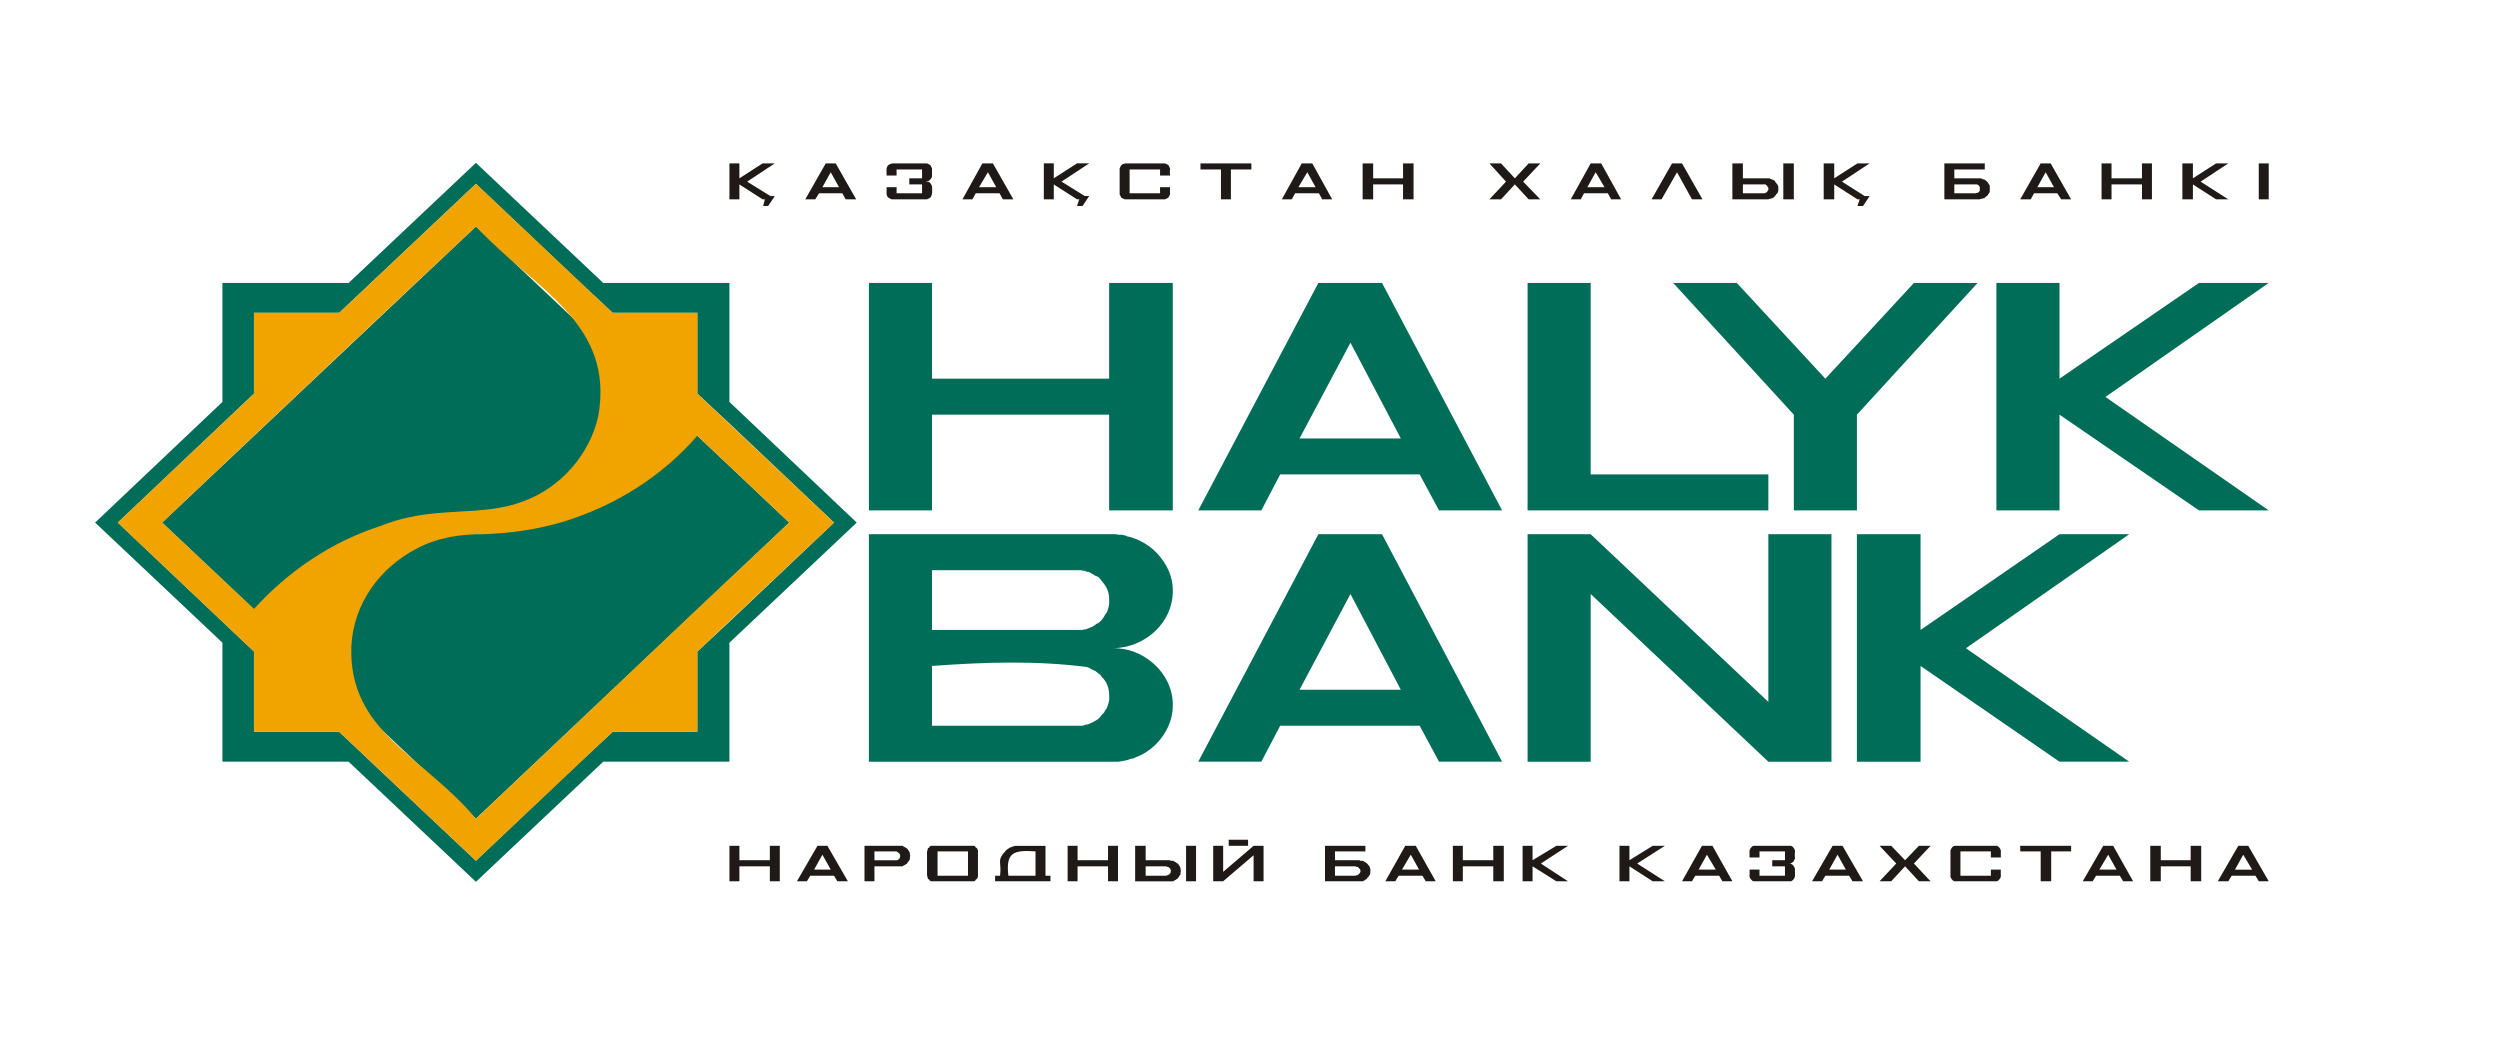
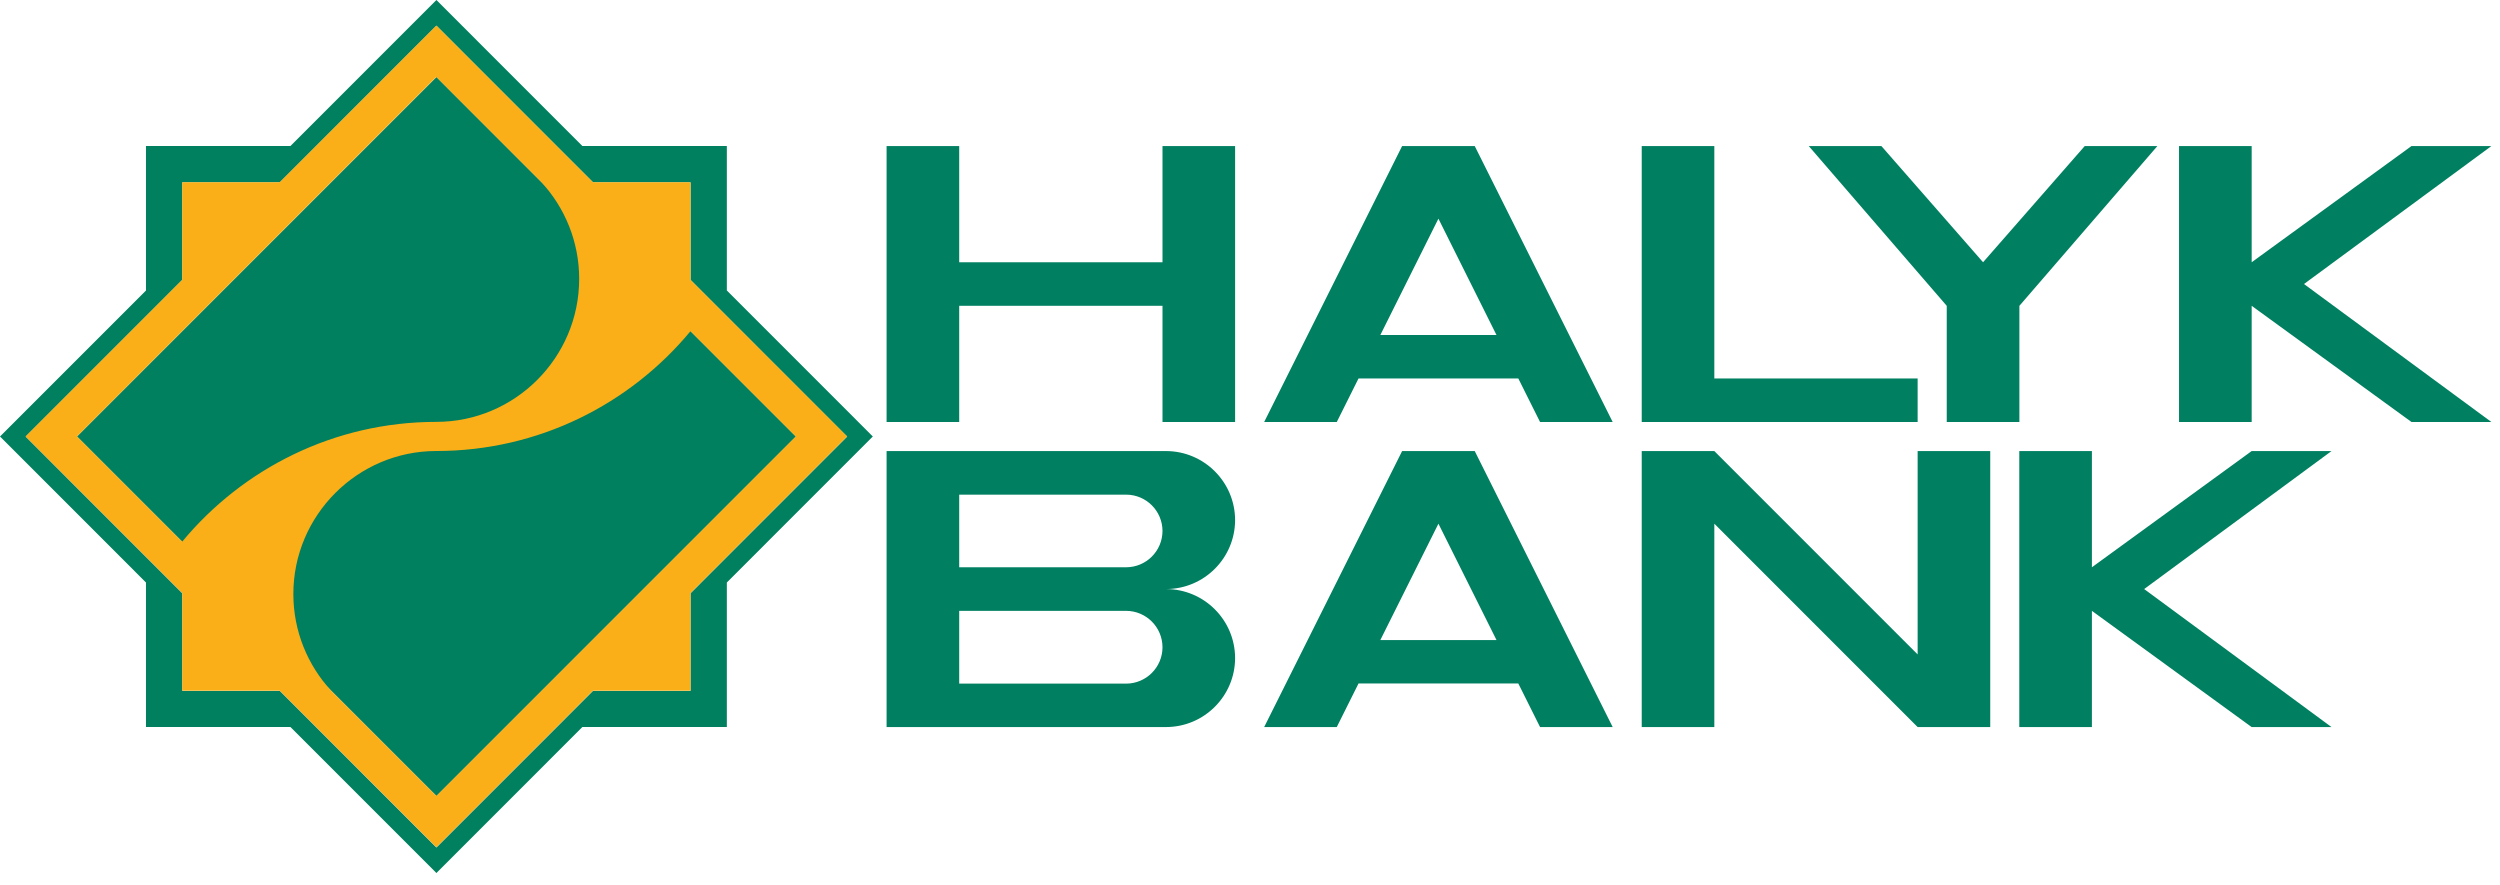
- <svg xmlns="http://www.w3.org/2000/svg" width="271" height="113" viewBox="0 0 271 113">
-   <g fill-rule="evenodd" clip-rule="evenodd">
-     <path fill="#006D58" d="M36.77 33.91h-9.24v8.76l-14.76 13.977 14.76 13.98v8.7h9.24l3.42 3.24 11.4 10.74 11.34-10.737 3.48-3.24h9.18v-8.7l3.48-3.24 11.34-10.74-11.34-10.74-3.48-3.24v-8.76h-9.18l-3.48-3.24-11.34-10.74-14.82 13.98m-12.66-3.24h13.68l13.8-13.02 13.8 13.02h13.68v12.9l13.8 13.078-13.8 13.02v12.9h-13.68l-13.8 13.02-13.8-13.02h-13.68v-12.9l-13.8-13.02 13.8-13.08v-12.9zm-6.54 25.978l34.02-32.1 33.96 32.1-33.96 32.1-34.02-32.1z" />
-     <path fill="#F1A400" d="M75.59 47.23c-3.792 4.4-8.92 7.598-14.46 9.3-3.005.894-5.518 1.232-8.64 1.38-2.502-.035-5.097.354-7.32 1.56-4.01 2.072-6.857 5.985-7.08 10.56-.356 9.328 7.816 11.906 13.5 18.72l9.96-9.42 14.04-13.32 9.96-9.36-9.96-9.42m-48.06 18.78c3.71-4.103 8.462-7.313 13.74-9 5.798-2.345 10.724-.832 15.54-2.7 3.983-1.48 7.1-5.03 8.04-9.18 1.808-10.192-6.907-13.75-13.26-20.58l-9.96 9.36-14.1 13.318-9.96 9.42 9.96 9.36zm-14.76-9.362l14.76-13.98v-8.76h9.24l14.82-13.98 14.82 13.98h9.18v8.76l14.82 13.98-14.82 13.98v8.7h-9.18l-14.82 13.98-14.82-13.98h-9.24v-8.7l-14.76-13.978z" />
-     <path fill="#006D58" d="M151.85 74.77l-5.46-10.38-5.52 10.38h10.98m-50.82-2.582v6.48h16.32l.36-.12h.12c.367-.103.685-.3 1.02-.48l.18-.12.24-.24.18-.24.24-.24.12-.238c.26-.267.31-.688.42-1.02.048-1.014-.03-1.808-.78-2.58l-.18-.24-.24-.18-.3-.24-.3-.12-.3-.18-.12-.06-.18-.062c-5.49-.72-11.135-.535-16.8-.12zm0-10.38v6.48h16.32l.18-.06h.18l.12-.06c.36-.13.745-.262 1.02-.54.425-.13.768-.637.96-1.02.27-.286.33-.717.42-1.08.046-1.08-.043-1.665-.78-2.52l-.18-.24-.24-.24-.3-.12-.6-.36-.12-.06h-.18l-.12-.06-.18-.06h-.18l-.18-.062h-16.14zm64.56-3.9h6.84l19.26 18.18v-18.178h6.84v24.66h-6.84l-19.26-18.18v18.18h-6.84v-24.66zm47.52 12.36l17.698-12.358h-7.56l-15.06 10.38v-10.38h-6.9v24.66h6.9v-10.382l15.06 10.38h7.56l-17.7-12.3zm3.3-39.6h6.84v10.38l15.12-10.38h7.56l-17.7 12.36 17.7 12.3h-7.56l-15.12-10.38v10.38h-6.84v-24.658zm-15.12 14.28v10.38h-6.84v-10.378l-13.08-14.28h6.9l9.6 10.38 9.6-10.38h6.9l-13.08 14.28zm-35.7-14.28h6.84v20.76h19.26v3.9h-26.1v-24.658zm-19.2 6.48l5.46 10.38h-10.98l5.52-10.38zm9.6 18.18h6.84l-13.02-24.66h-6.9l-13.02 24.66h6.84l2.04-3.9h15.12l2.1 3.9zm-61.8-24.66h6.84v10.38h19.2v-10.378h6.9v24.66h-6.9v-10.38h-19.2v10.38h-6.84v-24.66zm0 27.24h26.76l.3.06h.36l.3.062.3.12.3.06.36.12c.764.257 1.473.682 2.1 1.2 1.264 1.16 2.064 2.53 2.16 4.26.15 3.658-2.99 6.452-6.54 6.48 3.345-.125 6.564 2.71 6.54 6.12.028 1.67-.737 3.233-1.92 4.38-.62.572-1.302 1.04-2.1 1.32l-.24.12-.36.06-.3.12-.3.06-.3.06-.36.06h-27.06v-24.66zm42.54 24.66h-6.84l13.02-24.66h6.9l13.02 24.66h-6.84l-2.1-3.9h-15.12l-2.04 3.9z" />
-     <path fill="#1F1A17" d="M130.13 17.71h5.52v.66h-2.22v3.24h-1.08v-3.24h-2.22v-.66m-40.98 2.58l.9-1.62.9 1.62h-1.8zm1.44-2.58h-1.08l-2.22 3.9h1.08l.42-.66h2.52l.36.66h1.14l-2.22-3.9zm6.18 0c-.816.132-.67.642-.66 1.32h1.08v-.66h2.76v.96h-1.38v.66h1.38v.96h-2.76v-.66h-1.08c.04.398-.163.99.3 1.2l.24.12h3.84l.12-.06.12-.06c.43-.193.3-1.002.3-1.32-.148-.312-.275-.534-.66-.48l.12-.06h.12l.12-.06.18-.18.12-.24v-.9l-.18-.36-.12-.06-.12-.06-.12-.06h-3.72zm9.36 2.58l.96-1.62.9 1.62h-1.86zm1.5-2.58h-1.14l-2.16 3.9h1.08l.36-.66h2.58l.36.66h1.14l-2.22-3.9zm14.4 0h4.26l.36.18c.338.667.098.122.18 1.14h-1.08v-.66h-3.3v2.58h3.3v-.66h1.08v.78l-.18.36-.12.06-.24.12h-4.38l-.36-.18-.18-.36v-2.82c.147-.353.245-.49.66-.54zm18.72 2.58l.96-1.62.9 1.62h-1.86zm1.5-2.58h-1.14l-2.16 3.9h1.08l.36-.66h2.58l.36.66h1.08l-2.16-3.9zm5.46 0h1.14v1.62h3.24v-1.62h1.14v3.9h-1.14v-1.62h-3.24v1.62h-1.14v-3.9zm-68.64 0h1.08v1.62l2.52-1.62h1.32l-3 1.98 2.52 1.56h.48l-.72 1.08h-.54l.18-.72h-.24l-2.52-1.62v1.62h-1.08v-3.9zm132.78 2.28v.96h2.34l.12-.06h.12l.12-.12.06-.12v-.36l-.06-.12-.12-.12-.12-.06h-2.46zm-1.08-2.28h4.38v.66h-3.3v.96h2.88l.24.12h.12l.06.06.12.06.24.24.12.24.06.06v.72l-.06.06-.06.12-.06.06-.06.12-.06.06-.12.06-.122.12-.06.06h-.12l-.12.06h-.12l-.12.06h-3.84v-3.9zm10.08 2.58l.9-1.62.9 1.62h-1.8zm1.44-2.58h-1.08l-2.22 3.9h1.14l.36-.66h2.52l.42.66h1.08l-2.22-3.9zm5.52 0h1.08v1.62h3.3v-1.62h1.08v3.9h-1.08v-1.62h-3.3v1.62h-1.08v-3.9zm8.76 0h1.14v1.62l2.52-1.62h1.32l-3 1.98 3 1.92h-1.32l-2.52-1.62v1.62h-1.14v-3.9zm8.28 3.9v-3.9h1.08v3.9h-1.08zm-80.64-1.62l-1.5 1.62h-1.26l1.8-1.92-1.8-1.98h1.26l1.5 1.62 1.5-1.62h1.26l-1.86 1.98 1.86 1.92h-1.26l-1.5-1.62zm7.86.3l.9-1.62.96 1.62h-1.86zm1.5-2.58h-1.14l-2.16 3.9h1.08l.36-.66h2.58l.36.66h1.08l-2.16-3.9zm15.36 2.28v.96h2.34l.12-.06h.06l.12-.12.062-.12.06-.06v-.24l-.06-.06-.06-.12-.12-.12-.06-.06h-2.462zm4.38 1.62v-3.9h1.14v3.9h-1.14zm-5.52-3.9h1.14v1.62h2.88l.24.12h.06l.24.12c.176.338.476.453.42.9v.24l-.06.12v.06l-.18.18-.06.12-.24.24-.12.06h-.06l-.12.06h-.12l-.12.06h-3.9v-3.9zm-5.46 0h-1.08l-2.22 3.9h1.08l1.68-2.94 1.62 2.94h1.14l-2.22-3.9zm15.36 0h1.14v1.62l2.52-1.62h1.32l-3 1.98 2.46 1.56h.54l-.72 1.08h-.6l.24-.72h-.24l-2.52-1.62v1.62h-1.14v-3.9zm44.58 76.56l.9-1.62.96 1.62h-1.86zm-23.28-2.582h5.52v.6h-2.16v3.24h-1.14v-3.24h-2.22v-.6zm-34.86 2.58l.9-1.62.96 1.62h-1.86zm1.5-2.58h-1.14l-2.16 3.84h1.08l.36-.6h2.58l.36.6h1.08l-2.16-3.84zm4.68 0h-.24l-.12.06-.18.18-.12.24v.78h1.08v-.66h2.76v.96h-1.38v.66h1.38v1.02h-2.76v-.66h-1.08c.06.658-.165.782.3 1.2l.12.062h4.08l.12-.06c.464-.395.264-.668.3-1.32-.103-.293-.317-.57-.66-.54h.12l.182-.06.06-.06.12-.062c.338-.668.098-.123.18-1.14v-.12l-.12-.24-.06-.06-.12-.12-.12-.06h-3.84zm7.98 2.58l.9-1.62.9 1.62h-1.8zm1.44-2.58h-1.08l-2.22 3.84h1.08l.36-.6h2.58l.36.6h1.14l-2.22-3.84zm6.78 2.22l-1.5 1.62h-1.26l1.8-1.92-1.8-1.92h1.26l1.5 1.56 1.5-1.56h1.26l-1.8 1.92 1.8 1.92h-1.26l-1.5-1.62zm5.58-2.22h4.38l.12.06.18.18.12.24v.78h-1.08v-.66h-3.3v2.64h3.3v-.66h1.08c-.06.658.165.782-.3 1.2l-.12.062h-4.62l-.12-.06-.18-.18-.12-.24v-2.88c.148-.312.275-.534.66-.482zm15.48 2.58l.96-1.62.9 1.62h-1.86zm1.5-2.58h-1.08l-2.22 3.84h1.08l.36-.6h2.578l.36.6h1.08l-2.158-3.84zm4.02 0h1.14v1.56h3.24v-1.56h1.14v3.84h-1.14v-1.62h-3.24v1.62h-1.14v-3.84zm-57.54 0h1.08v1.56l2.52-1.56h1.32l-3 1.92 3 1.92h-1.32l-2.52-1.62v1.62h-1.08v-3.84zm68.16 0h-1.08l-2.22 3.84h1.14l.36-.6h2.58l.36.6h1.08l-2.22-3.84zm-164.64 0h1.08v1.56h3.3v-1.56h1.08v3.84h-1.08v-1.62h-3.3v1.62h-1.08v-3.84zm9.18 2.58l.9-1.62.9 1.62h-1.8zm1.44-2.58h-1.08l-2.22 3.84h1.08l.36-.6h2.58l.36.6h1.14l-2.22-3.84zm11.94 3.24v-2.64h3.3v2.64h-3.3zm-.42-3.24h4.38l.12.06.06.12.12.06.12.24v2.88l-.12.24-.12.06-.06.12-.12.062h-4.68l-.12-.06-.06-.12-.12-.06-.06-.12v-.12l-.06-.12v-2.64l.06-.12v-.12l.06-.12.12-.06.06-.12.12-.062h.3zm-6.42 1.56v-.96h2.4l.06.06.12.062.18.18v.12l.06.06-.06.12v.12l-.18.18-.12.06h-2.46zm-1.08 2.28h1.08v-1.62h3.06l.06-.06.24-.12.06-.06.12-.06.062-.12.06-.06.06-.12.06-.06.06-.12v-.24l.062-.12-.06-.06v-.24l-.12-.24-.06-.06-.06-.12-.062-.06-.12-.062-.06-.06-.24-.12-.06-.06h-4.142v3.843zm15.6-.6h2.94v-2.64c-2.394-.16-3.245.113-2.94 2.64zm-1.44 0h.54c.185-1.61-.408-1.58.6-2.7l.12-.118.36-.24.18-.06.36-.12h3.3v3.24h.54v.6h-6v-.6zm7.86-3.24h1.08v1.56h3.3v-1.56h1.08v3.84h-1.08v-1.62h-3.3v1.62h-1.08v-3.84zm8.46 2.22v1.02h2.22l.12-.06h.06l.12-.06.18-.18v-.12l.06-.12-.06-.06v-.12l-.18-.18-.12-.06h-.06l-.12-.06h-2.22zm4.38 1.62v-3.84h1.08v3.84h-1.08zm-5.52-3.84h1.14v1.56h2.58l.18.06h.24l.06.062.12.06.12.06.06.06.12.062.062.06.06.12.06.06.12.24v.24l.06.06-.06.12v.24l-.06.12-.06.06-.06.12-.06.06-.062.12-.12.06-.06.06-.24.12-.06.062h-4.14v-3.846zm10.14 0v-.66h2.1v.66h-2.1zm3.78 0h-1.08l-3.3 2.82v-2.82h-1.08v3.84h1.08l3.3-2.82v2.82h1.08v-3.84zm7.74 2.22v1.02h2.22l.12-.06h.12l.24-.24.06-.12v-.18l-.06-.12-.24-.24h-.12l-.12-.06h-2.22zm-1.08-2.22h4.38v.6h-3.3v.96h2.64l.12.06h.24l.12.062c.12.066.34.194.42.3.284.347.173.19.3.54.01.42-.003.305-.06.66l-.12.06v.12l-.12.06-.06.12-.06.06-.12.06-.06.062-.12.06-.12.06h-4.08v-3.842zm8.34 2.58l.96-1.62.9 1.62h-1.86zm1.5-2.58h-1.14l-2.16 3.84h1.08l.36-.6h2.58l.36.6h1.08l-2.16-3.84zm4.02 0h1.08v1.56h3.3v-1.56h1.14v3.84h-1.14v-1.62h-3.3v1.62h-1.08v-3.84zm7.56 0h1.08v1.56l2.58-1.56h1.26l-2.94 1.92 2.94 1.92h-1.26l-2.58-1.62v1.62h-1.08v-3.84zm-51.9-73.98h1.08v1.62l2.52-1.62h1.32l-3 1.98 2.52 1.56h.48l-.72 1.08h-.6l.24-.72h-.24l-2.52-1.62v1.62h-1.08v-3.9z" />
+ <svg xmlns="http://www.w3.org/2000/svg" xmlns:xlink="http://www.w3.org/1999/xlink" width="164" height="58" viewBox="0 0 164 58">
+   <defs>
+     <path id="8qbda" d="M157.052 92.635l23.582 23.583 23.581-23.583-23.581-23.582zm6.906 10.283l-2.382-2.382-7.892-7.896 7.892-7.895 2.382-2.382v-6.4h6.397l10.274-10.279 7.891 7.896 2.382 2.382h6.398v6.4l2.381 2.383 7.892 7.895-7.892 7.895-2.381 2.383v6.401h-6.398l-2.382 2.383-7.891 7.895-7.892-7.895-2.382-2.383h-6.397zM180.628 64l-9.575 9.578h-9.477v9.48L152 92.634l9.576 9.579v9.479h9.477l9.576 9.578 9.575-9.578h9.477v-9.48l9.576-9.578-9.576-9.578v-9.479h-9.477z" />
+     <path id="8qbdb" d="M153.68 92.631l10.273-10.276v-6.399h6.398l10.273-10.276 10.273 10.276h6.398v6.4L207.57 92.63l-10.274 10.276v6.4h-6.398l-10.273 10.276-10.273-10.276h-6.398v-6.4zm10.27 6.903c3.978-4.797 9.975-7.858 16.667-7.859 5.165 0 9.377-4.213 9.377-9.38 0-2.44-.939-4.668-2.474-6.34l-6.903-6.906-6.904 6.907-9.762 9.766-6.903 6.907 6.903 6.906zm33.345-13.806c-3.978 4.797-9.977 7.858-16.671 7.858-5.167.001-9.38 4.215-9.38 9.382 0 2.44.94 4.667 2.476 6.339h-.002l6.906 6.906 6.906-6.906 9.765-9.767 6.906-6.906z" />
+     <path id="8qbdc" d="M239.692 111.695h-4.763l9.05-18.105h4.763l9.05 18.105h-4.764l-1.428-2.86h-10.48zM210.16 93.59h18.338a4.539 4.539 0 0 1 4.525 4.526 4.538 4.538 0 0 1-4.525 4.526 4.539 4.539 0 0 1 4.525 4.526 4.539 4.539 0 0 1-4.525 4.527H210.16zm0-20.01h4.764v7.623h13.336V73.58h4.763v18.104h-4.763v-7.622h-13.336v7.622h-4.764zm41.44 15.246h-10.48l-1.428 2.858h-4.763l9.05-18.104h4.763l9.05 18.104h-4.764zm-9.05-2.849h7.62l-3.81-7.633zm17.147-12.397h4.763v15.246h13.337v2.858h-18.1zm24.775 18.104h-4.766v-7.622l-9.053-10.482h4.765l6.671 7.623 6.671-7.623h4.765l-9.053 10.482zm10.472-18.104h4.766v7.623l10.485-7.623h5.241l-12.295 9.052 12.295 9.052h-5.241l-10.485-7.622v7.622h-4.766zm10.003 38.115h-5.239l-10.479-7.623v7.623h-4.764V93.59h4.764v7.623l10.48-7.623h5.238l-12.289 9.052zm-45.25-18.105h4.763l13.337 13.34V93.59h4.763v18.105h-4.763l-13.337-13.34v13.34h-4.763zm-44.773 2.859v4.764h10.955a2.389 2.389 0 0 0 2.381-2.382 2.389 2.389 0 0 0-2.381-2.382zm0 7.623v4.774h10.955a2.391 2.391 0 0 0 2.381-2.387 2.392 2.392 0 0 0-2.381-2.387zm35.247 1.915l-3.81-7.633-3.811 7.633z" />
+   </defs>
+   <g>
+     <g transform="translate(-152 -64)">
+       <g>
+         <use fill="#00805f" xlink:href="#8qbda" />
+       </g>
+       <g>
+         <use fill="#faae17" xlink:href="#8qbdb" />
+       </g>
+       <g>
+         <use fill="#008060" xlink:href="#8qbdc" />
+       </g>
+     </g>
  </g>
</svg>
